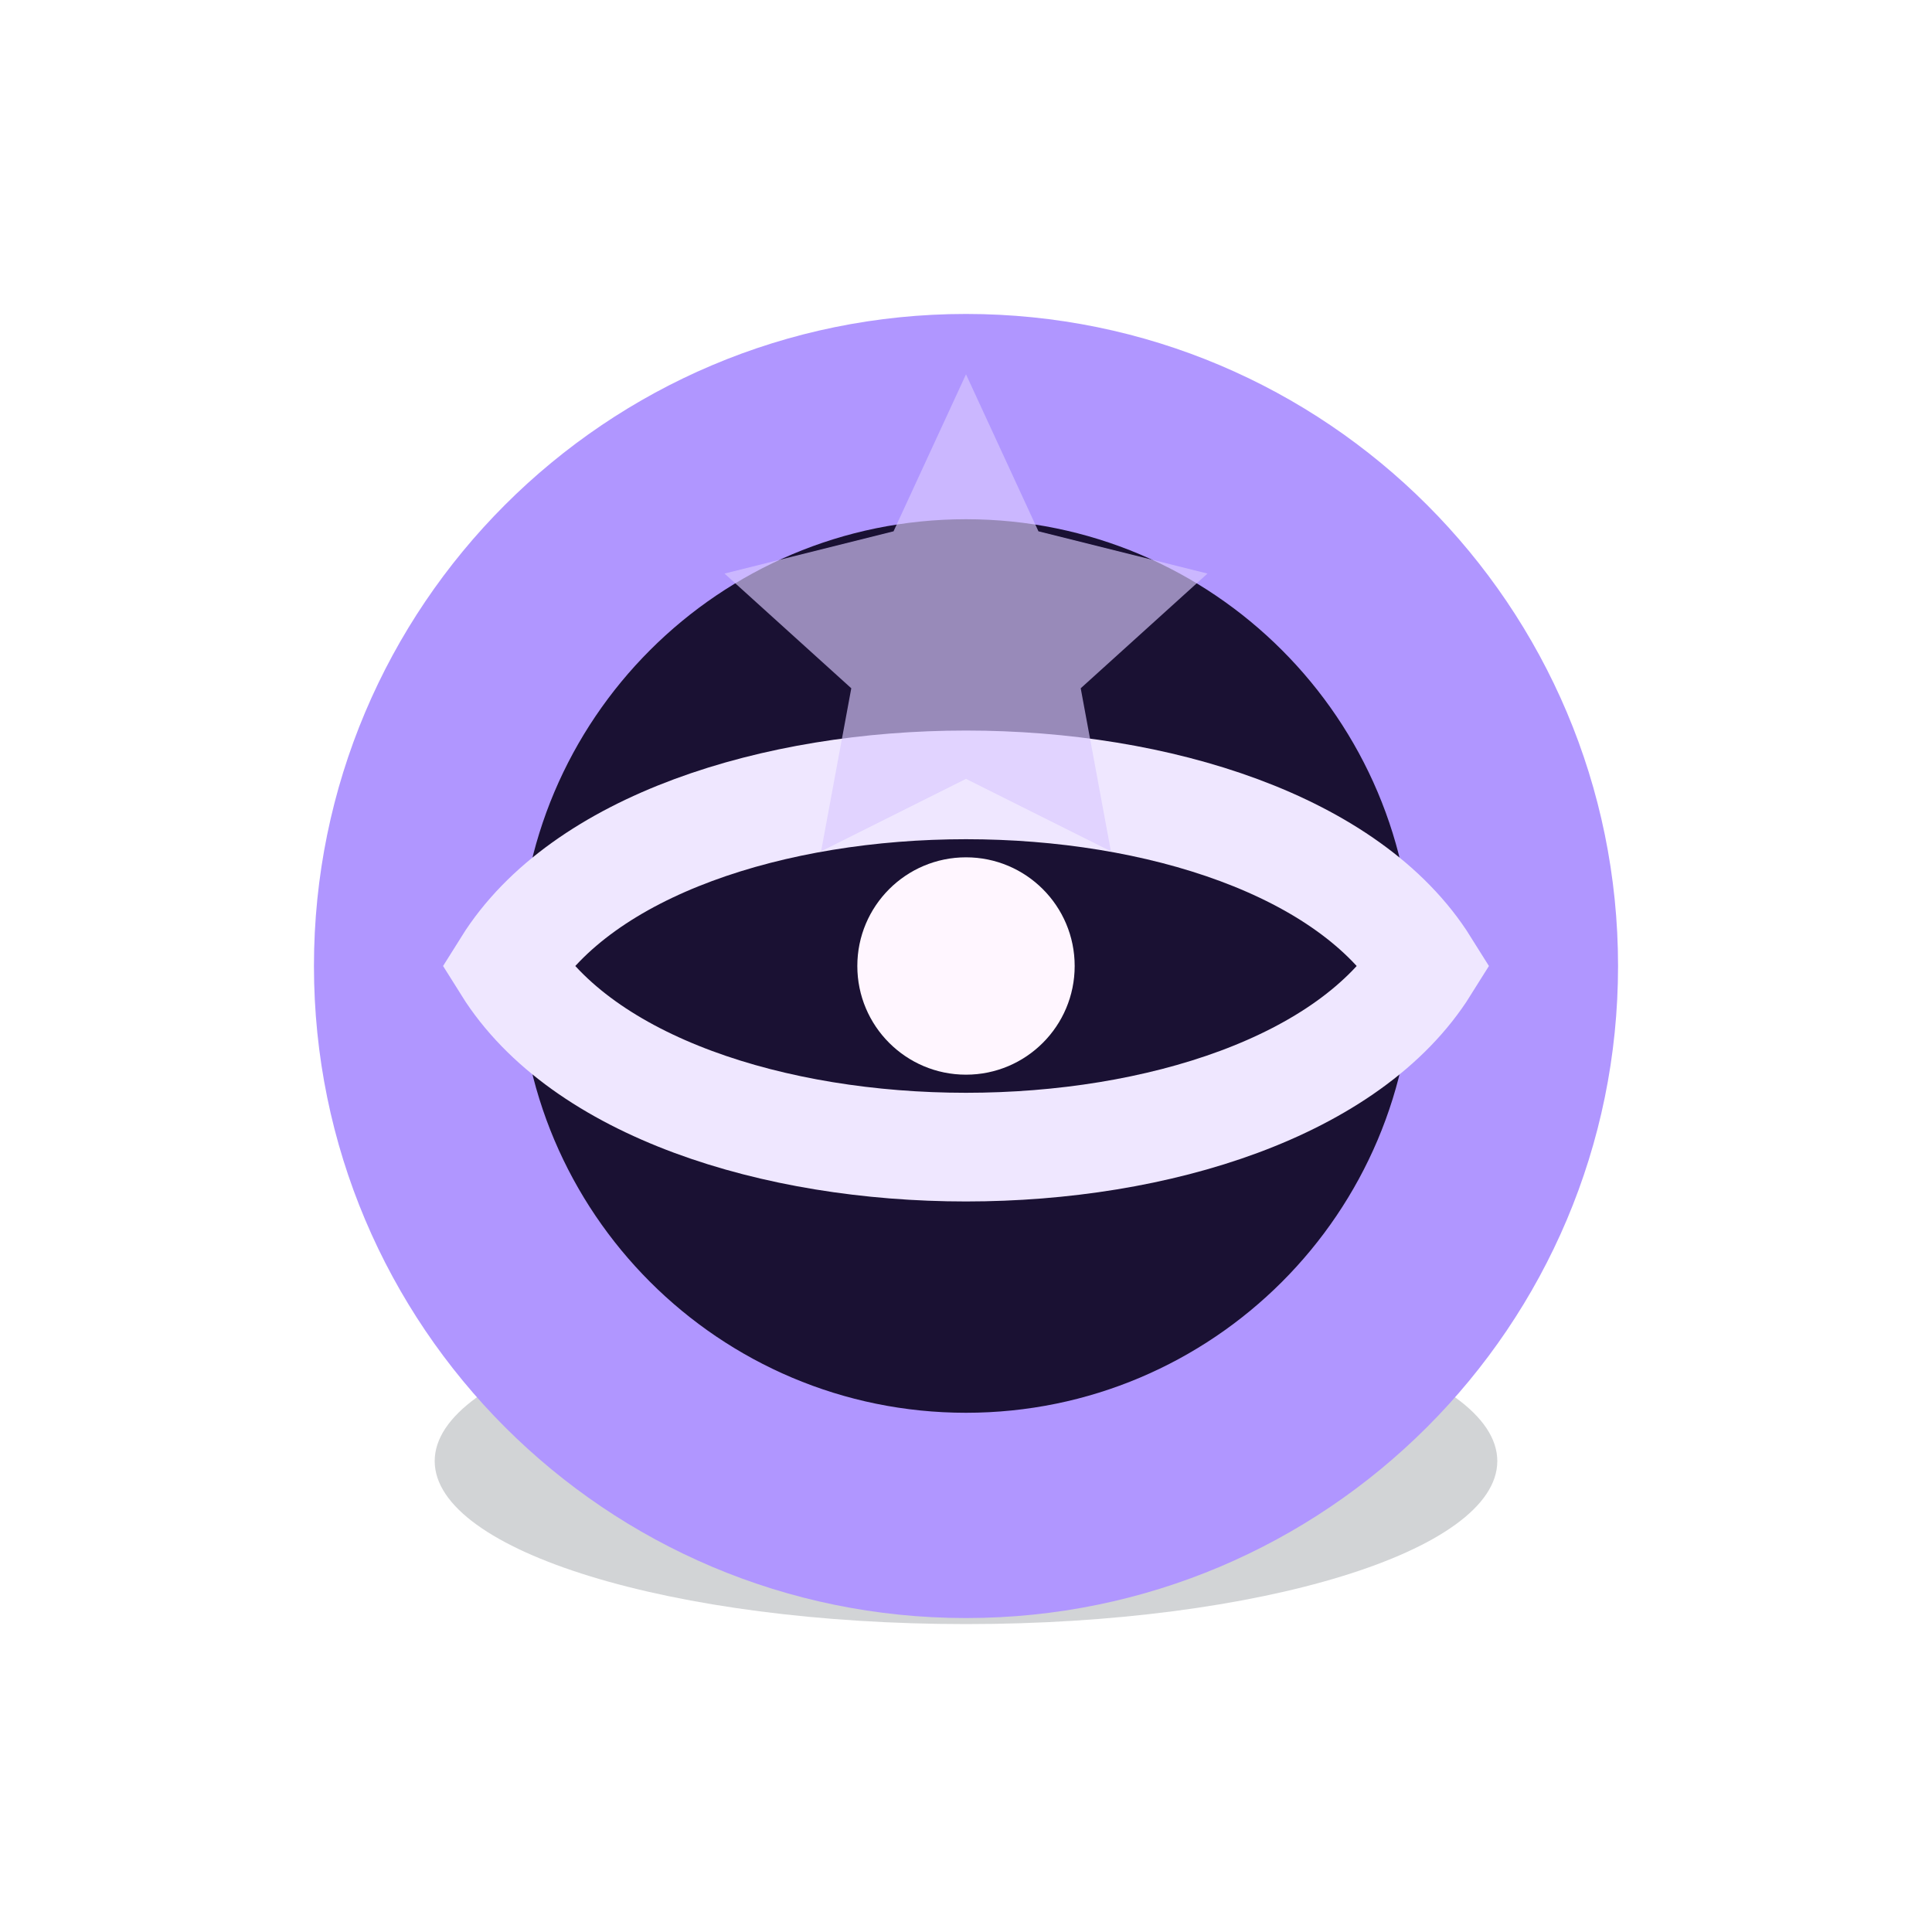
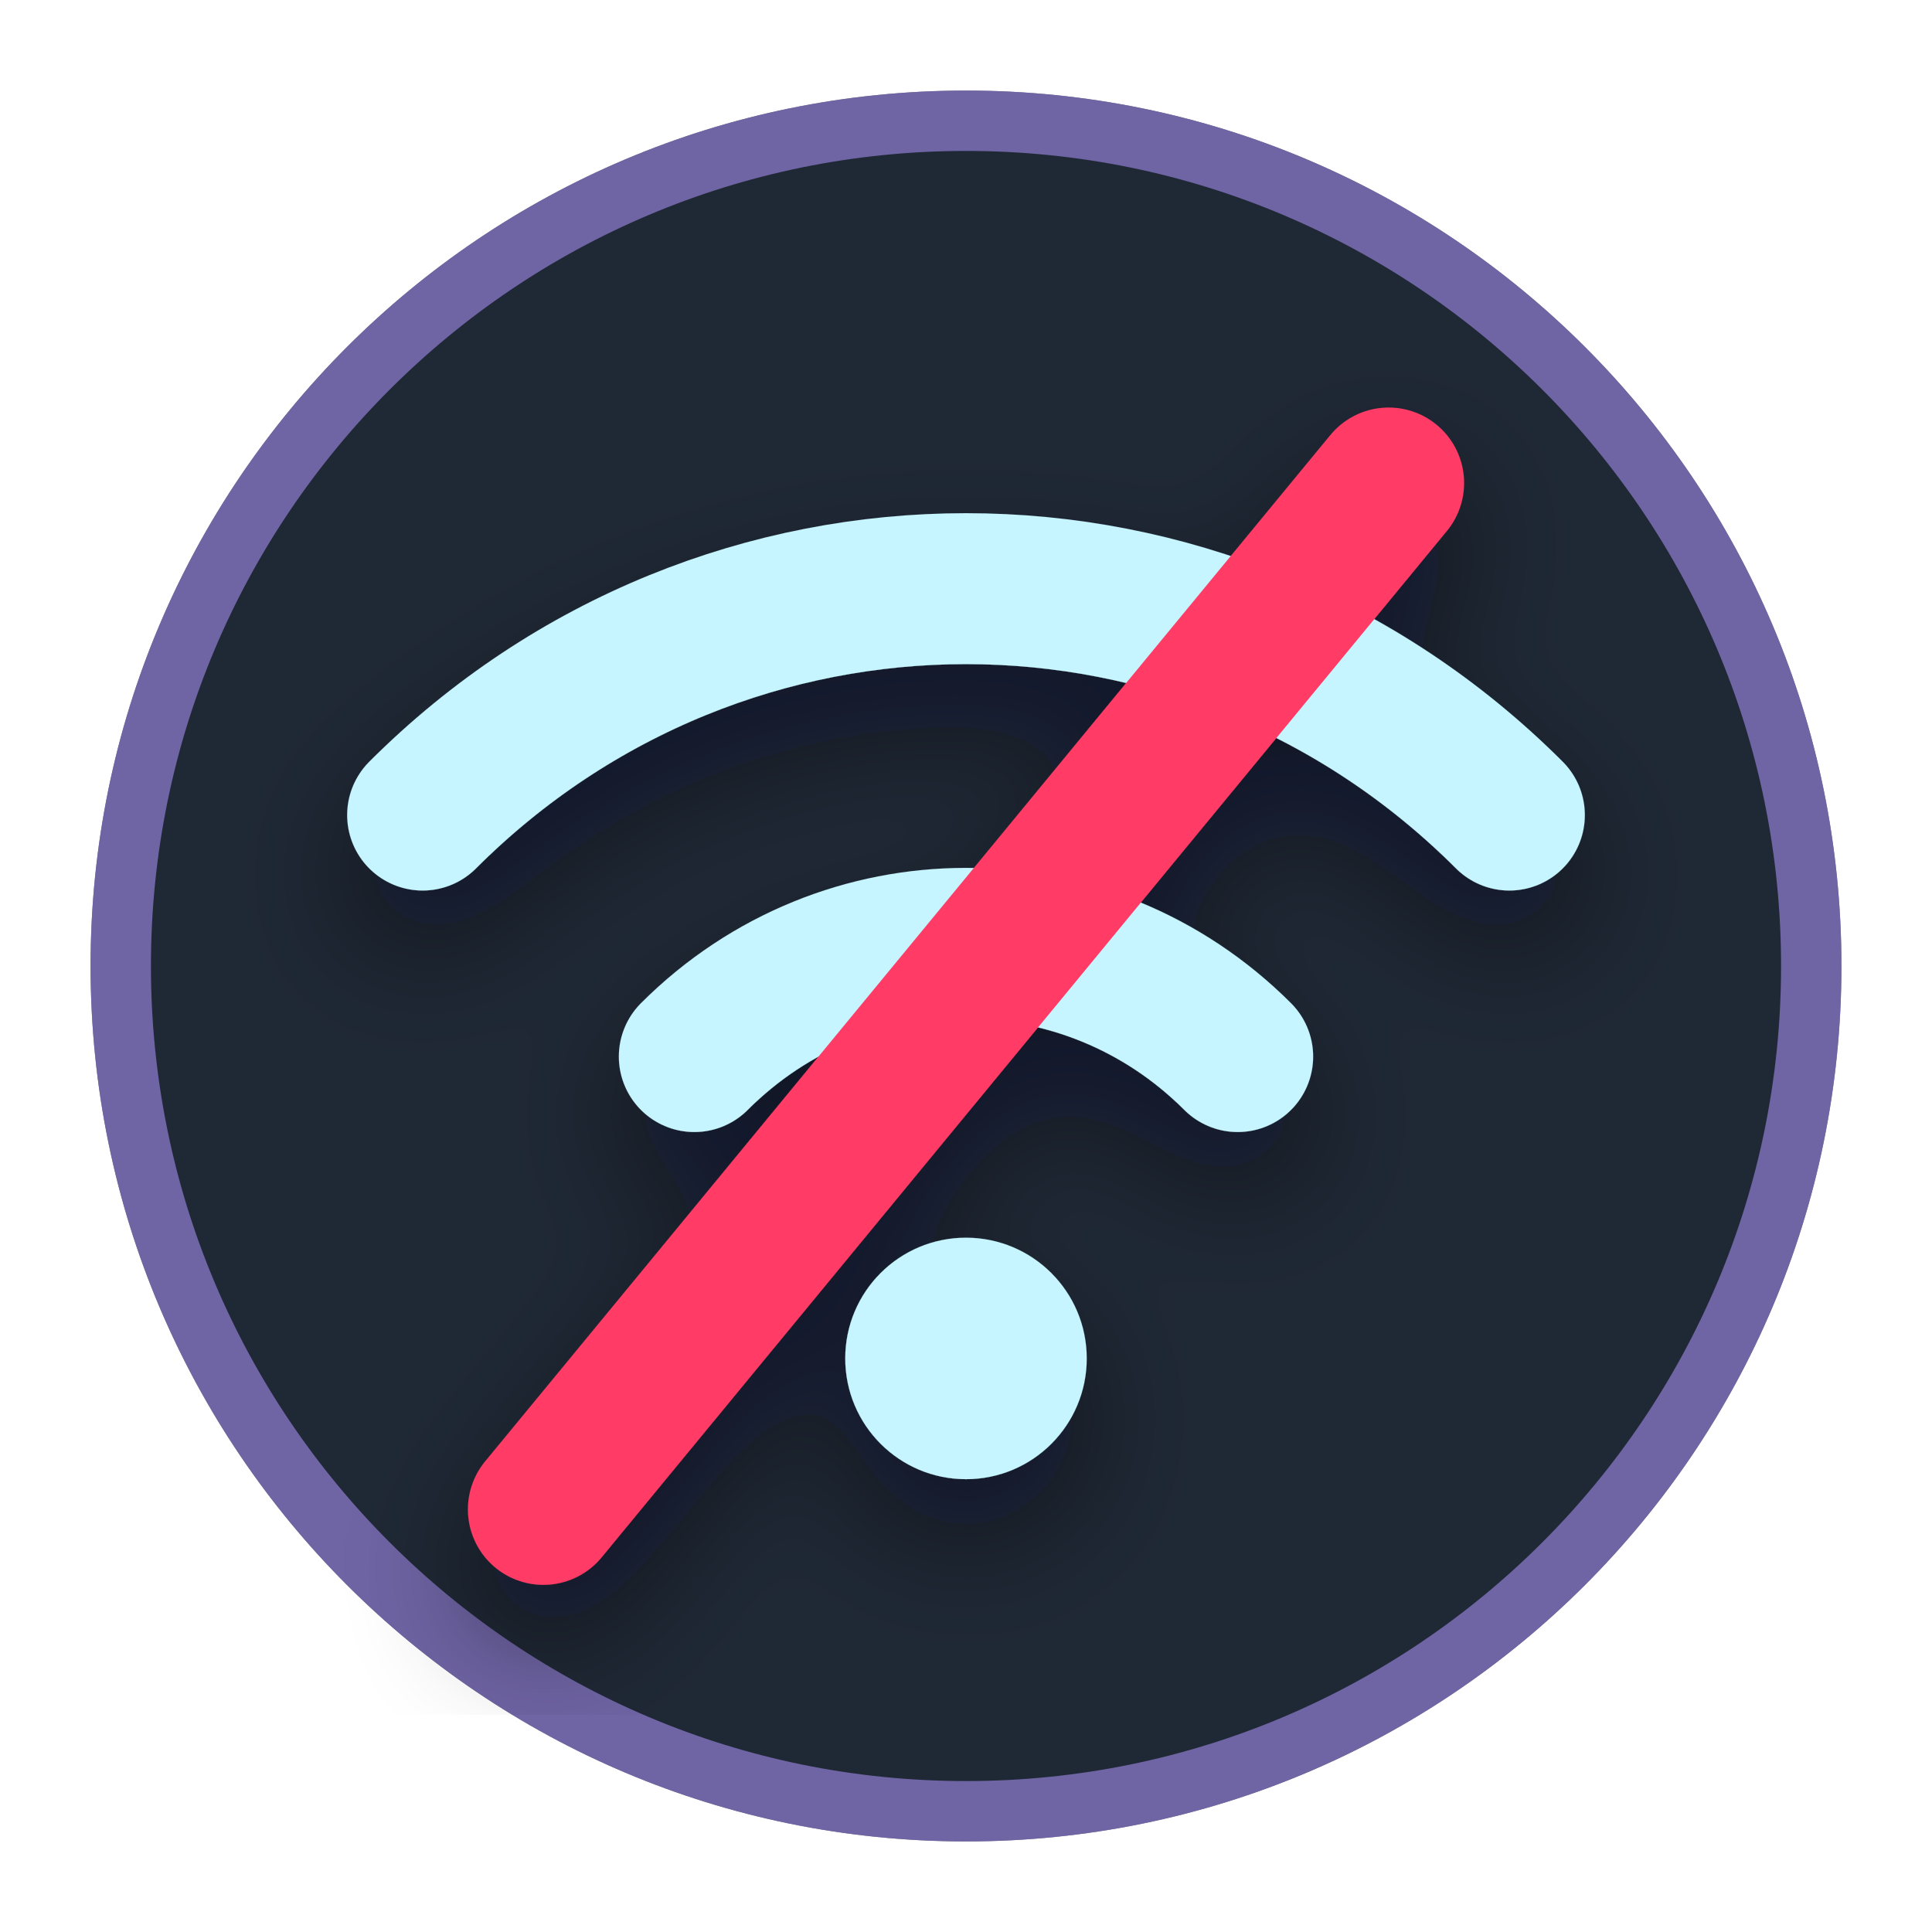
- <svg xmlns="http://www.w3.org/2000/svg" viewBox="0 0 32 32">
-   <ellipse cx="16" cy="24.2" rx="8.8" ry="2.7" fill="#07131F" fill-opacity="0.18" />
-   <circle cx="16" cy="16" r="10.8" fill="#B096FF" />
-   <circle cx="16" cy="16" r="7.4" fill="#1A1133" />
-   <path d="M8.4 16C10.9 12 21.1 12 23.6 16C21.1 20 10.9 20 8.4 16Z" stroke="#EFE7FF" stroke-width="1.8" fill="none" />
-   <circle cx="16" cy="16" r="1.8" fill="#FFF6FF" />
-   <path d="M16 6.2L17.2 8.8L20 9.5L17.9 11.4L18.4 14.1L16 12.9L13.6 14.1L14.1 11.4L12 9.5L14.8 8.8L16 6.2Z" fill="#D9C8FF" opacity="0.66" />
+ <svg xmlns="http://www.w3.org/2000/svg" viewBox="0 0 64 64" role="img" aria-label="와이파이 끊김">
+   <defs>
+     <filter id="shadow" x="-20%" y="-20%" width="140%" height="140%">
+       <feDropShadow dx="0" dy="2" stdDeviation="2" flood-color="#020713" flood-opacity="0.45" />
+     </filter>
+   </defs>
+   <circle cx="32" cy="32" r="29" fill="#07111f" opacity="0.9" />
+   <circle cx="32" cy="32" r="28" fill="none" stroke="#b096ff" stroke-width="2" opacity="0.55" />
+   <g filter="url(#shadow)">
+     <path d="M14 27c10-10 26-10 36 0" fill="none" stroke="#c6f4ff" stroke-width="5" stroke-linecap="round" />
+     <path d="M23 35c5-5 13-5 18 0" fill="none" stroke="#c6f4ff" stroke-width="5" stroke-linecap="round" />
+     <circle cx="32" cy="45" r="4" fill="#c6f4ff" />
+     <path d="M46 16L18 50" stroke="#ff3b66" stroke-width="5" stroke-linecap="round" />
+   </g>
</svg>
